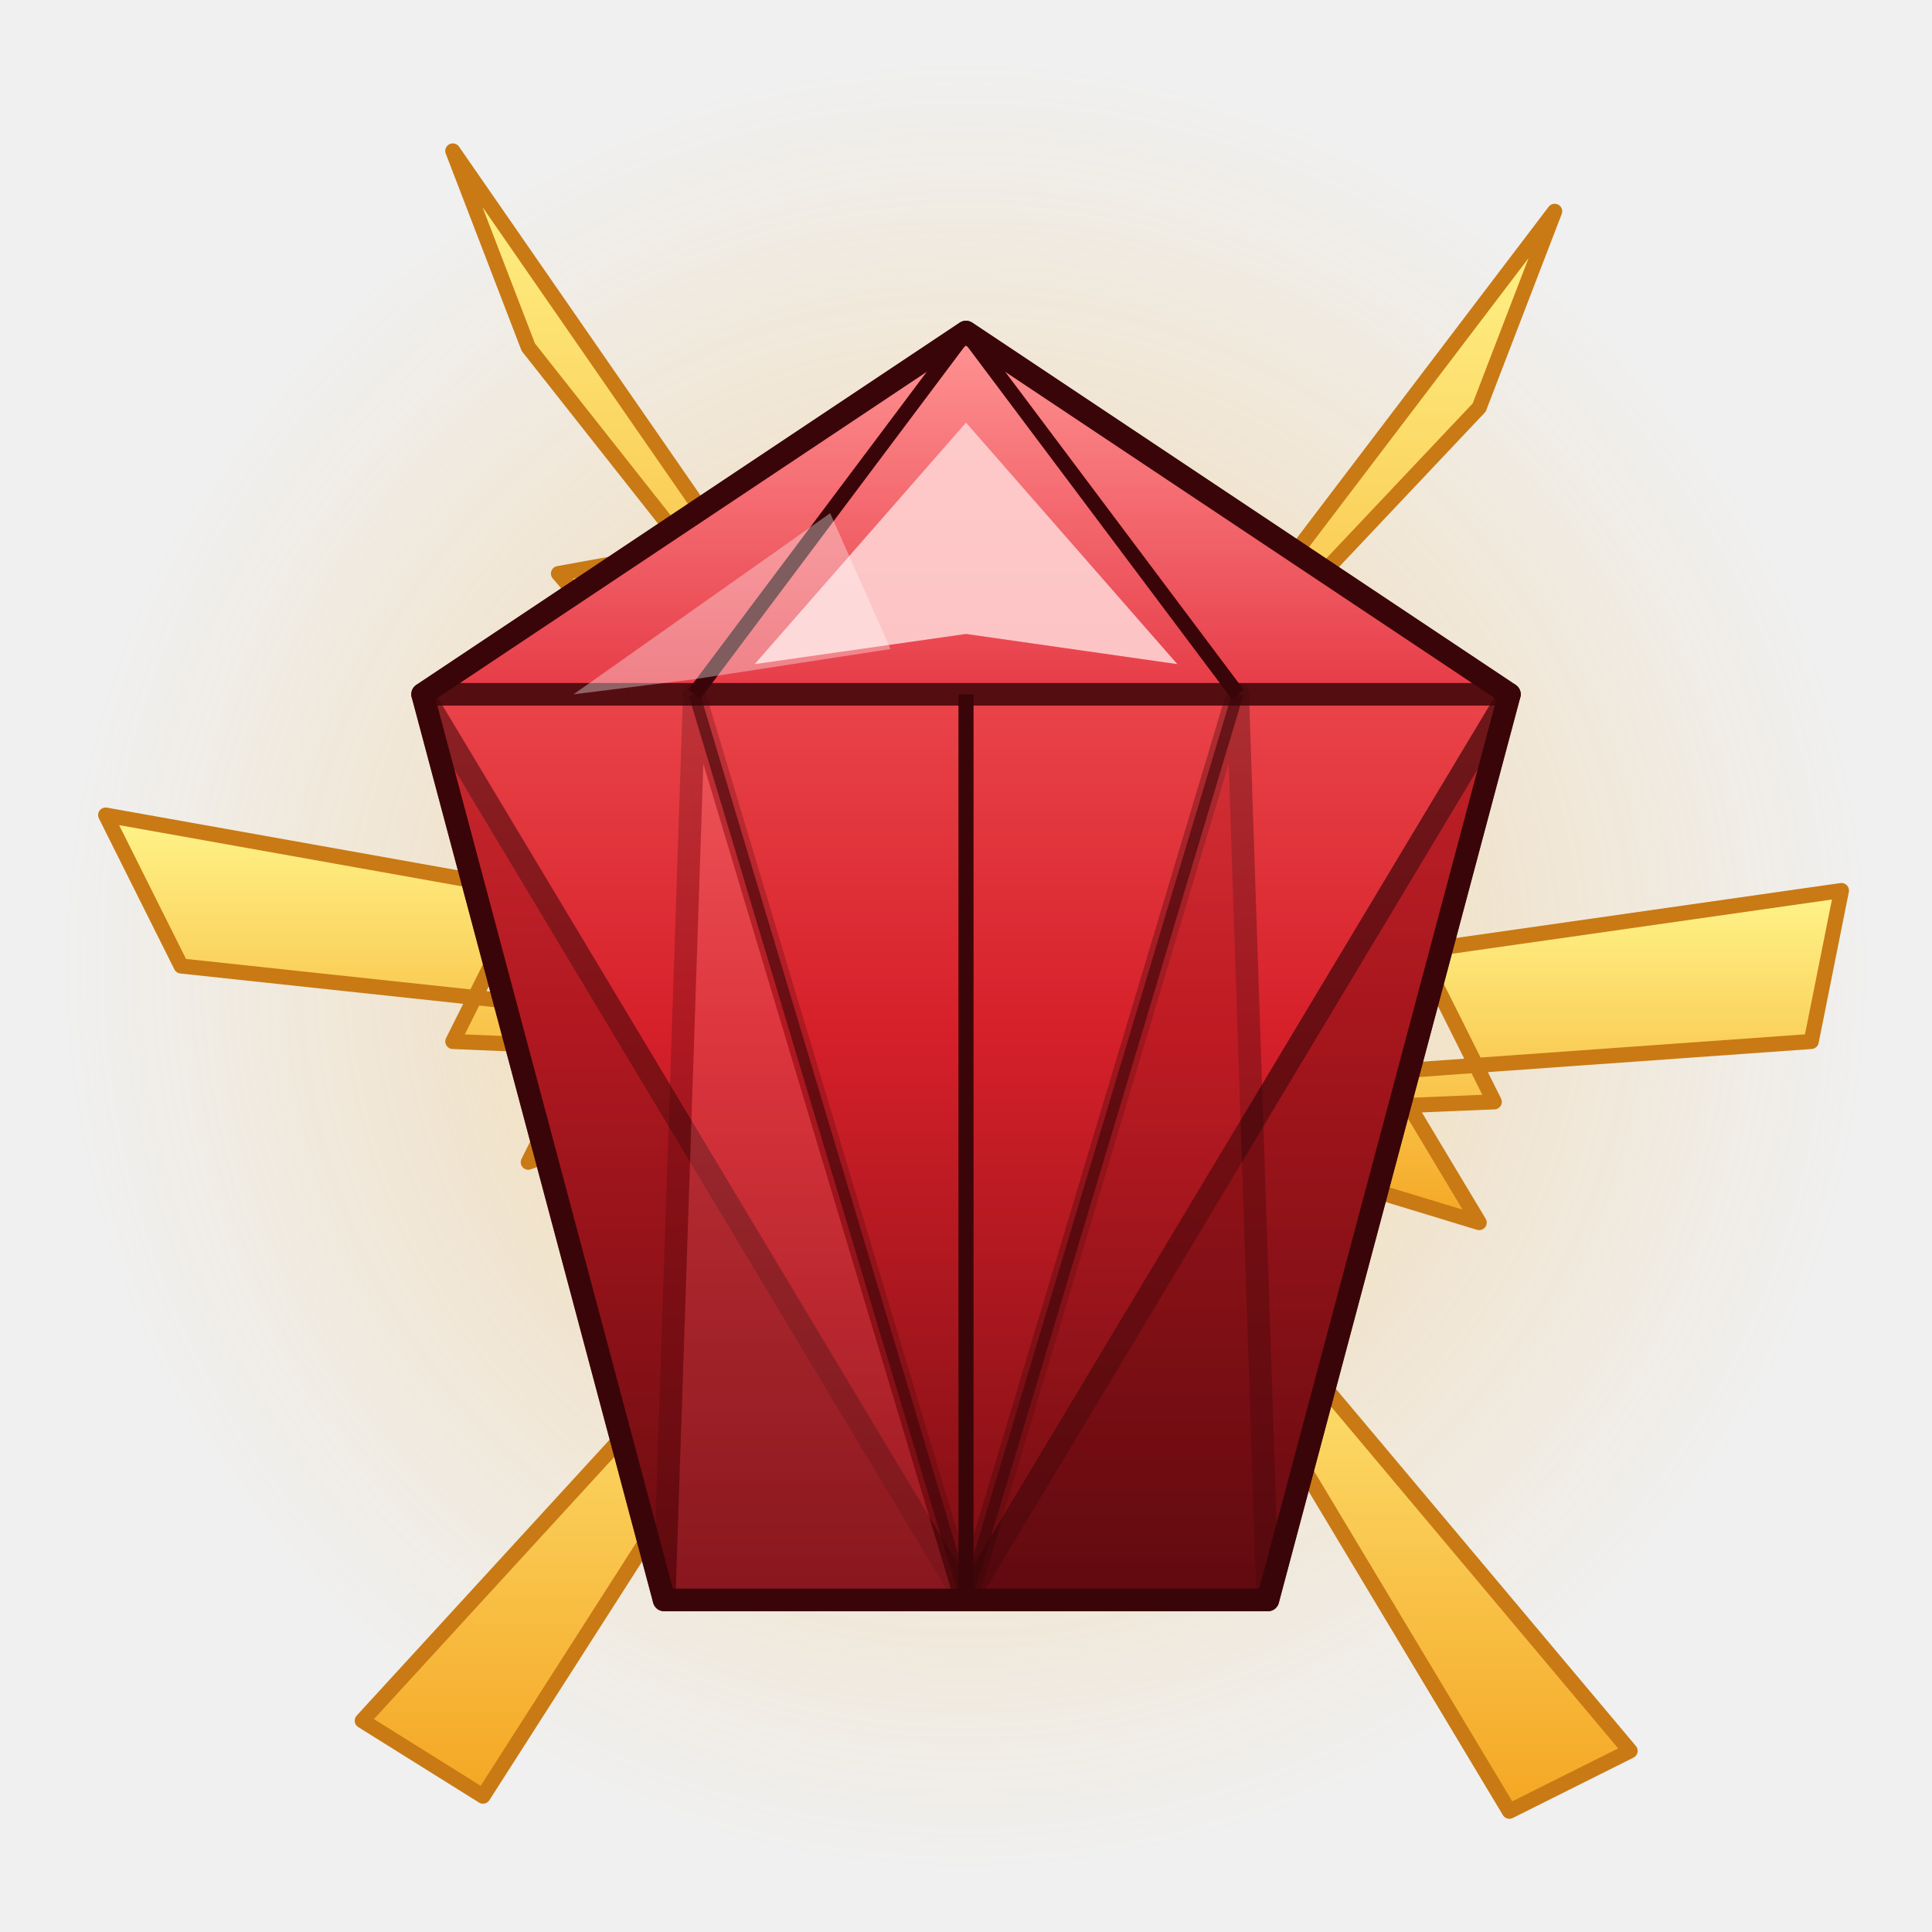
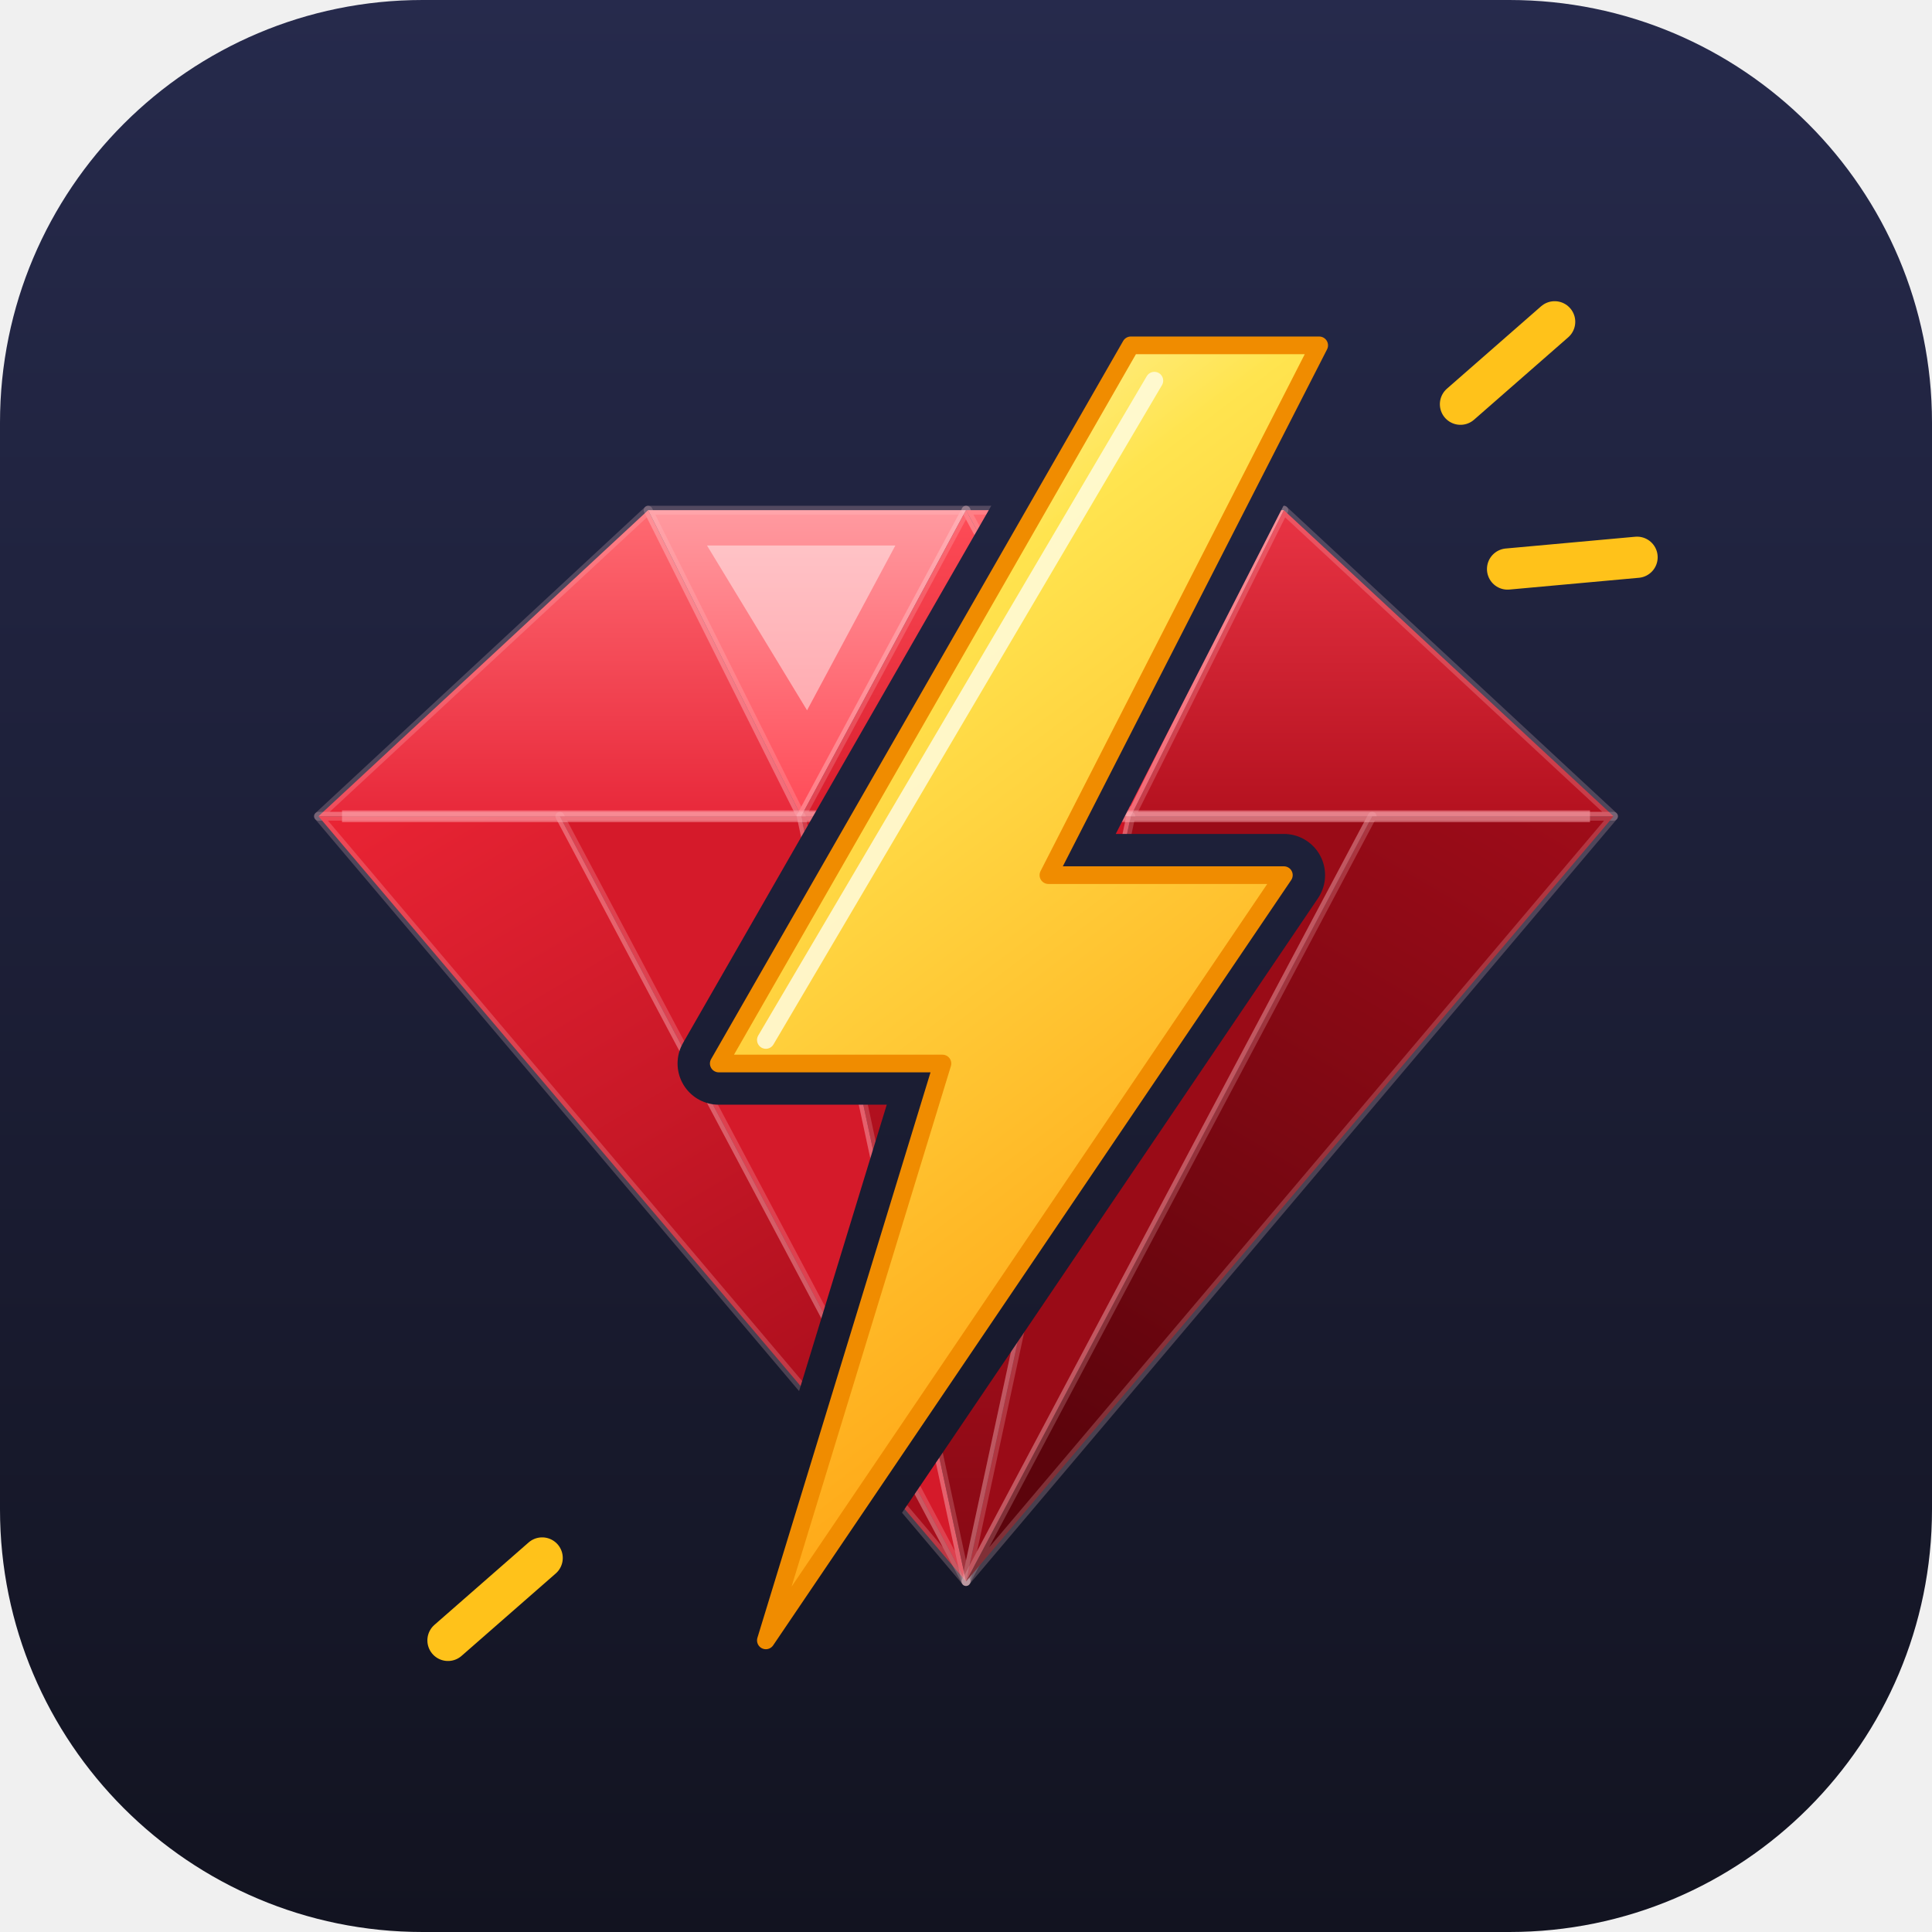
<svg xmlns="http://www.w3.org/2000/svg" viewBox="0 0 256 256">
  <defs>
-     <linearGradient id="ruby" x1="0%" y1="0%" x2="0%" y2="100%">
-       <stop offset="0%" stop-color="#ff6b6b" />
-       <stop offset="55%" stop-color="#d6202a" />
-       <stop offset="100%" stop-color="#7a0d12" />
+     <linearGradient id="tile" x1="0" y1="0" x2="0" y2="1">
+       <stop offset="0" stop-color="#262a4c" />
+       <stop offset="1" stop-color="#121320" />
    </linearGradient>
-     <linearGradient id="facet-light" x1="0%" y1="0%" x2="0%" y2="100%">
-       <stop offset="0%" stop-color="#ff9c9c" />
-       <stop offset="100%" stop-color="#e63946" />
-     </linearGradient>
-     <linearGradient id="facet-dark" x1="0%" y1="0%" x2="0%" y2="100%">
-       <stop offset="0%" stop-color="#b3151c" />
-       <stop offset="100%" stop-color="#5a0a0f" />
-     </linearGradient>
-     <linearGradient id="bolt" x1="0%" y1="0%" x2="0%" y2="100%">
-       <stop offset="0%" stop-color="#fff48a" />
-       <stop offset="100%" stop-color="#f5a623" />
-     </linearGradient>
-     <radialGradient id="glow" cx="50%" cy="50%" r="50%">
-       <stop offset="0%" stop-color="#fff48a" stop-opacity="0.55" />
-       <stop offset="60%" stop-color="#f5a623" stop-opacity="0.15" />
-       <stop offset="100%" stop-color="#f5a623" stop-opacity="0" />
-     </radialGradient>
  </defs>
-   <circle cx="128" cy="128" r="120" fill="url(#glow)" />
-   <g fill="url(#bolt)" stroke="#c97a14" stroke-width="2" stroke-linejoin="round">
-     <polygon points="60,20 96,72 74,76 110,118 78,90 100,84 70,46" />
-     <polygon points="206,28 168,78 188,84 152,124 184,96 162,90 196,54" />
-     <polygon points="14,108 70,118 60,138 108,140 70,154 80,134 24,128" />
-     <polygon points="244,118 188,126 198,146 150,148 196,162 184,142 240,138" />
-     <polygon points="48,228 92,180 110,196 128,156 116,200 96,188 64,238" />
-     <polygon points="216,232 174,182 156,198 138,158 150,202 170,190 200,240" />
+   <rect width="256" height="256" rx="56" fill="url(#tile)" />
+   <g transform="translate(128 130) scale(0.78) translate(-128 -128)">
+     <defs>
+       <linearGradient id="bolt" x1="0" y1="0" x2="0.35" y2="1">
+         <stop offset="0" stop-color="#fffbd6" />
+         <stop offset="0.3" stop-color="#ffe44f" />
+         <stop offset="1" stop-color="#ff9f0f" />
+       </linearGradient>
+       <linearGradient id="crownL" x1="0" y1="0" x2="0" y2="1">
+         <stop offset="0" stop-color="#ff6a72" />
+         <stop offset="1" stop-color="#e8283a" />
+       </linearGradient>
+       <linearGradient id="table" x1="0" y1="0" x2="0" y2="1">
+         <stop offset="0" stop-color="#ff9aa0" />
+         <stop offset="1" stop-color="#ff4a56" />
+       </linearGradient>
+       <linearGradient id="crownM" x1="0" y1="0" x2="0" y2="1">
+         <stop offset="0" stop-color="#ff4d58" />
+         <stop offset="1" stop-color="#d81c2c" />
+       </linearGradient>
+       <linearGradient id="crownR" x1="0" y1="0" x2="0" y2="1">
+         <stop offset="0" stop-color="#e93444" />
+         <stop offset="1" stop-color="#b4111f" />
+       </linearGradient>
+       <linearGradient id="pavL" x1="0" y1="0" x2="0.5" y2="1">
+         <stop offset="0" stop-color="#ea2434" />
+         <stop offset="1" stop-color="#a80d1b" />
+       </linearGradient>
+       <linearGradient id="pavM" x1="0" y1="0" x2="0" y2="1">
+         <stop offset="0" stop-color="#cc1424" />
+         <stop offset="1" stop-color="#860914" />
+       </linearGradient>
+       <linearGradient id="pavR" x1="1" y1="0" x2="0.5" y2="1">
+         <stop offset="0" stop-color="#a00c19" />
+         <stop offset="1" stop-color="#5c040c" />
+       </linearGradient>
+       <polygon id="boltShape" points="156,20 86,142 124,142 94,240 182,110 142,110 188,20" />
+       <mask id="knock" maskUnits="userSpaceOnUse" x="0" y="0" width="256" height="256">
+         <rect width="256" height="256" fill="#fff" />
+         <use href="#boltShape" fill="#000" stroke="#000" stroke-width="14" stroke-linejoin="round" />
+       </mask>
+     </defs>
+     <g mask="url(#knock)">
+       <g stroke="#ffd0d4" stroke-opacity="0.22" stroke-width="1.5" stroke-linejoin="round">
+         <polygon points="18,100 74,48 100,100" fill="url(#crownL)" />
+         <polygon points="74,48 128,48 100,100" fill="url(#table)" />
+         <polygon points="100,100 128,48 156,100" fill="url(#crownM)" />
+         <polygon points="128,48 182,48 156,100" fill="url(#crownL)" />
+         <polygon points="156,100 182,48 238,100" fill="url(#crownR)" />
+         <polygon points="18,100 59,100 128,230" fill="url(#pavL)" />
+         <polygon points="59,100 100,100 128,230" fill="#d51a2a" />
+         <polygon points="100,100 156,100 128,230" fill="url(#pavM)" />
+         <polygon points="156,100 197,100 128,230" fill="#9a0b17" />
+         <polygon points="197,100 238,100 128,230" fill="url(#pavR)" />
+       </g>
+       <path d="M22,100 H234" stroke="#ffb3b8" stroke-opacity="0.45" stroke-width="2" />
+       <polygon points="84,54 116,54 101,82" fill="#fff" opacity="0.45" />
+     </g>
+     <g stroke="#ffc21a" stroke-width="7" stroke-linecap="round" fill="none">
+       <path d="M212,30 l16,-14" />
+       <path d="M220,58 l22,-2" />
+       <path d="M56,226 l-16,14" />
+     </g>
+     <use href="#boltShape" fill="url(#bolt)" stroke="#f08c00" stroke-width="3" stroke-linejoin="round" />
+     <polyline points="160,26 94,138" stroke="#fffde8" stroke-opacity="0.8" stroke-width="3" stroke-linecap="round" fill="none" />
  </g>
-   <g stroke="#3a0508" stroke-width="3" stroke-linejoin="round">
-     <polygon points="128,44 200,92 168,212 88,212 56,92" fill="url(#ruby)" />
-     <polygon points="128,44 200,92 56,92" fill="url(#facet-light)" opacity="0.85" />
-     <line x1="128" y1="44" x2="92" y2="92" stroke="#3a0508" stroke-width="2" />
-     <line x1="128" y1="44" x2="164" y2="92" stroke="#3a0508" stroke-width="2" />
-     <polygon points="56,92 128,212 88,212" fill="url(#facet-dark)" opacity="0.55" />
-     <polygon points="200,92 128,212 168,212" fill="url(#facet-dark)" opacity="0.7" />
-     <polygon points="92,92 128,212 88,212" fill="url(#facet-light)" opacity="0.25" />
-     <polygon points="164,92 128,212 168,212" fill="url(#facet-dark)" opacity="0.35" />
-     <line x1="128" y1="92" x2="128" y2="212" stroke="#3a0508" stroke-width="2" />
-     <line x1="92" y1="92" x2="128" y2="212" stroke="#3a0508" stroke-width="1.5" opacity="0.6" />
-     <line x1="164" y1="92" x2="128" y2="212" stroke="#3a0508" stroke-width="1.5" opacity="0.6" />
-     <polygon points="128,56 156,88 128,84 100,88" fill="#ffd1d1" opacity="0.9" stroke="none" />
-   </g>
-   <polygon points="76,92 110,68 118,86 92,90" fill="#ffffff" opacity="0.35" />
</svg>
